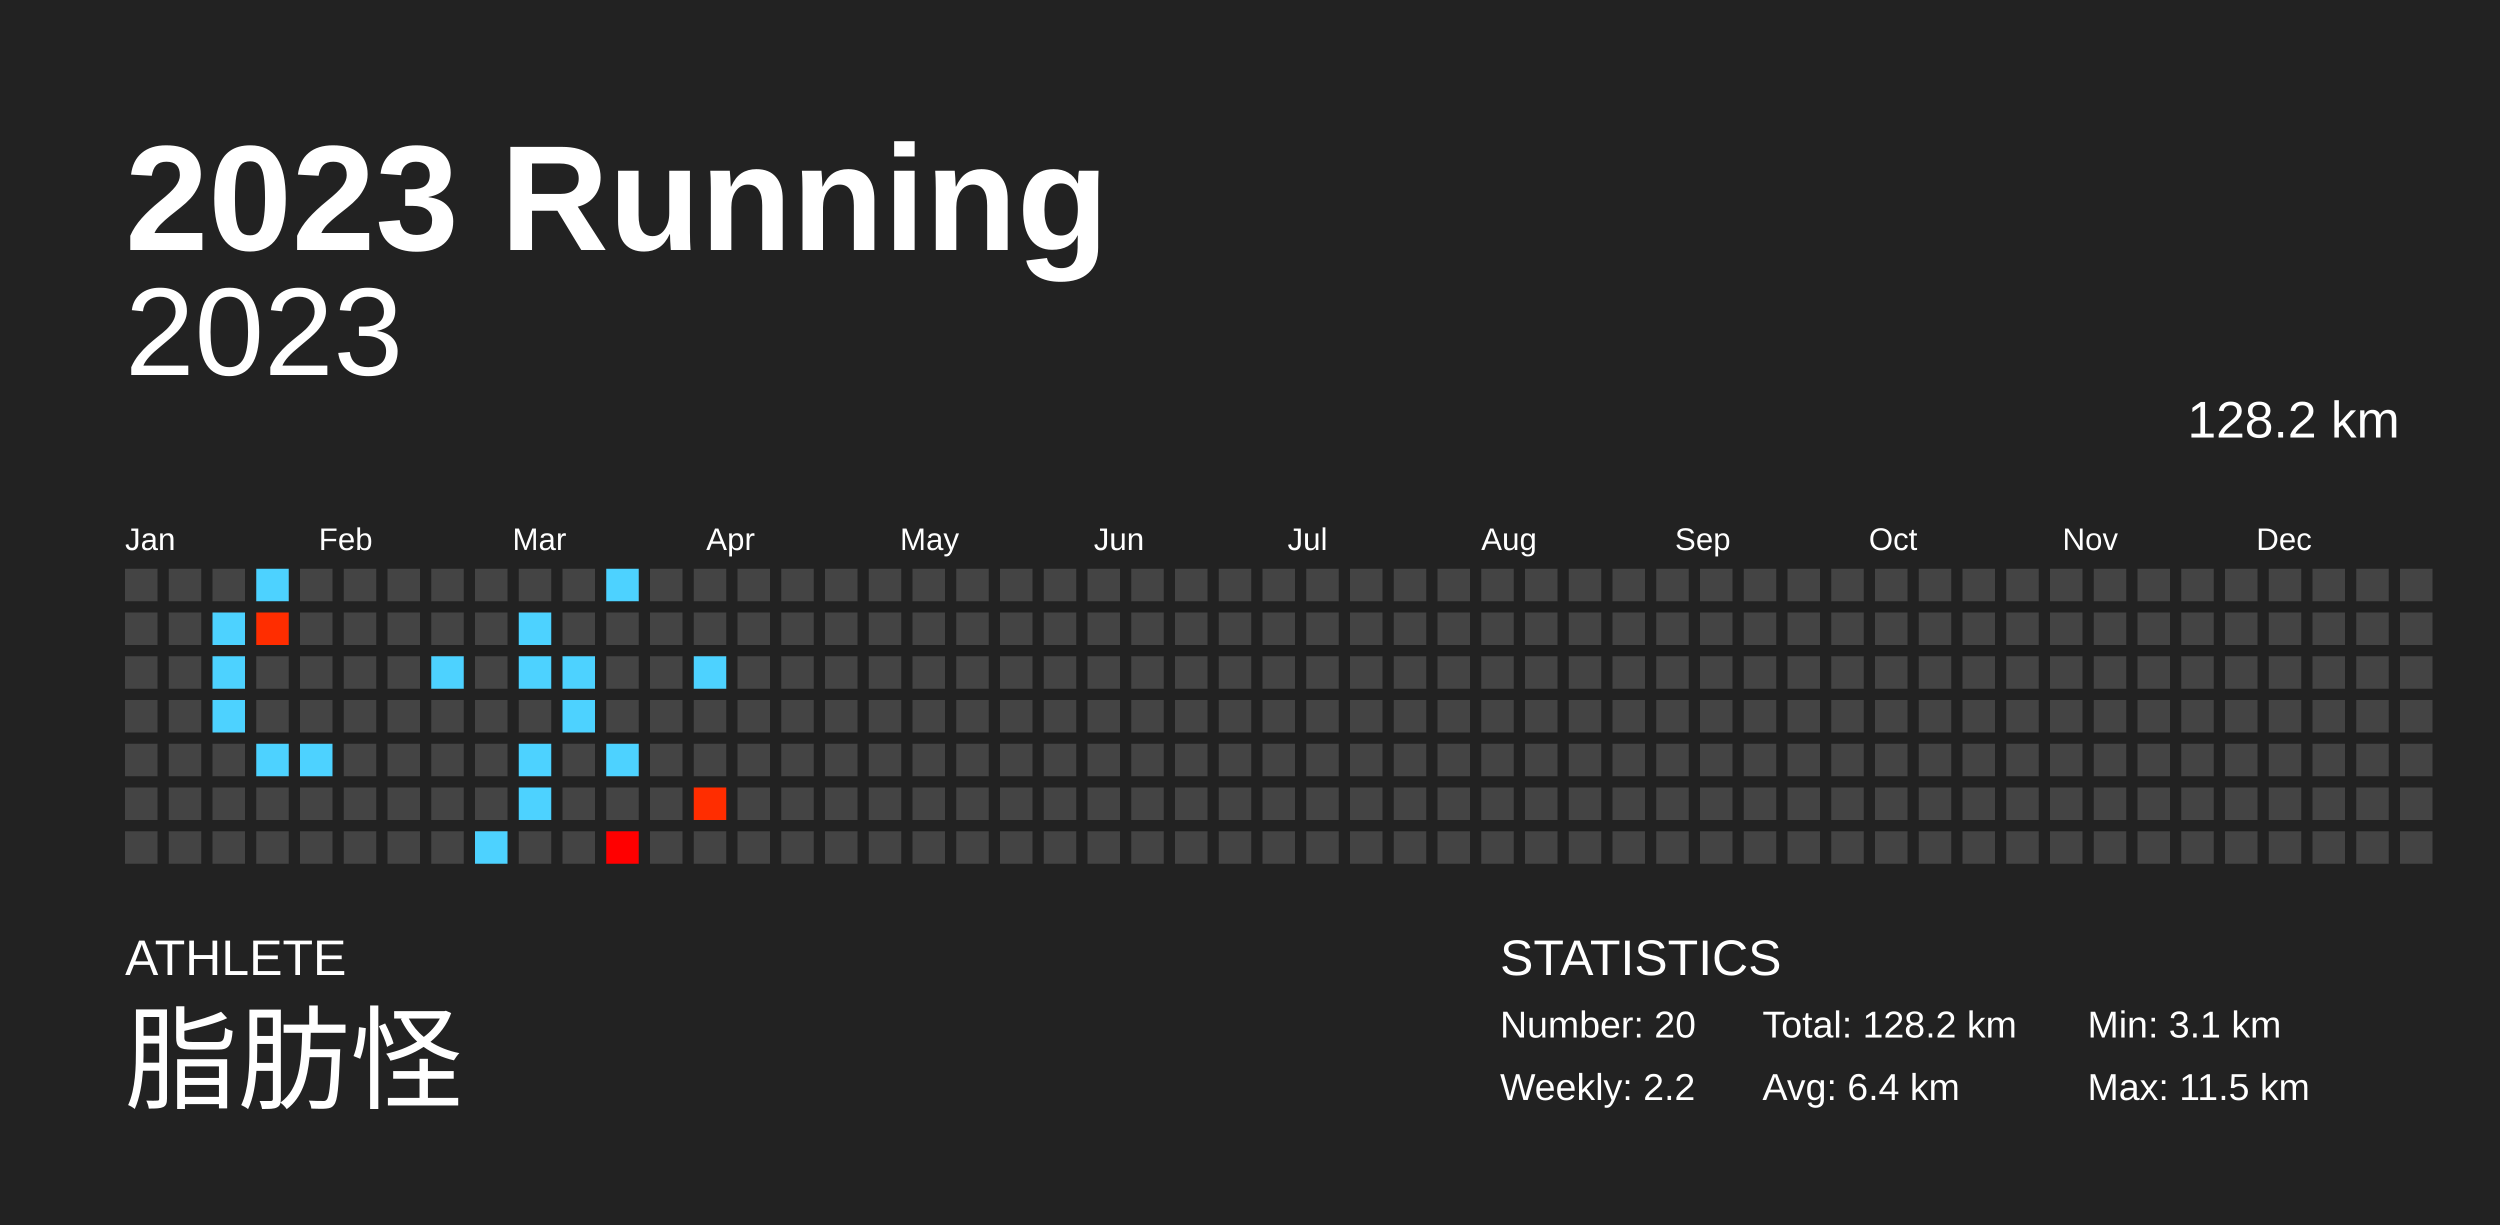
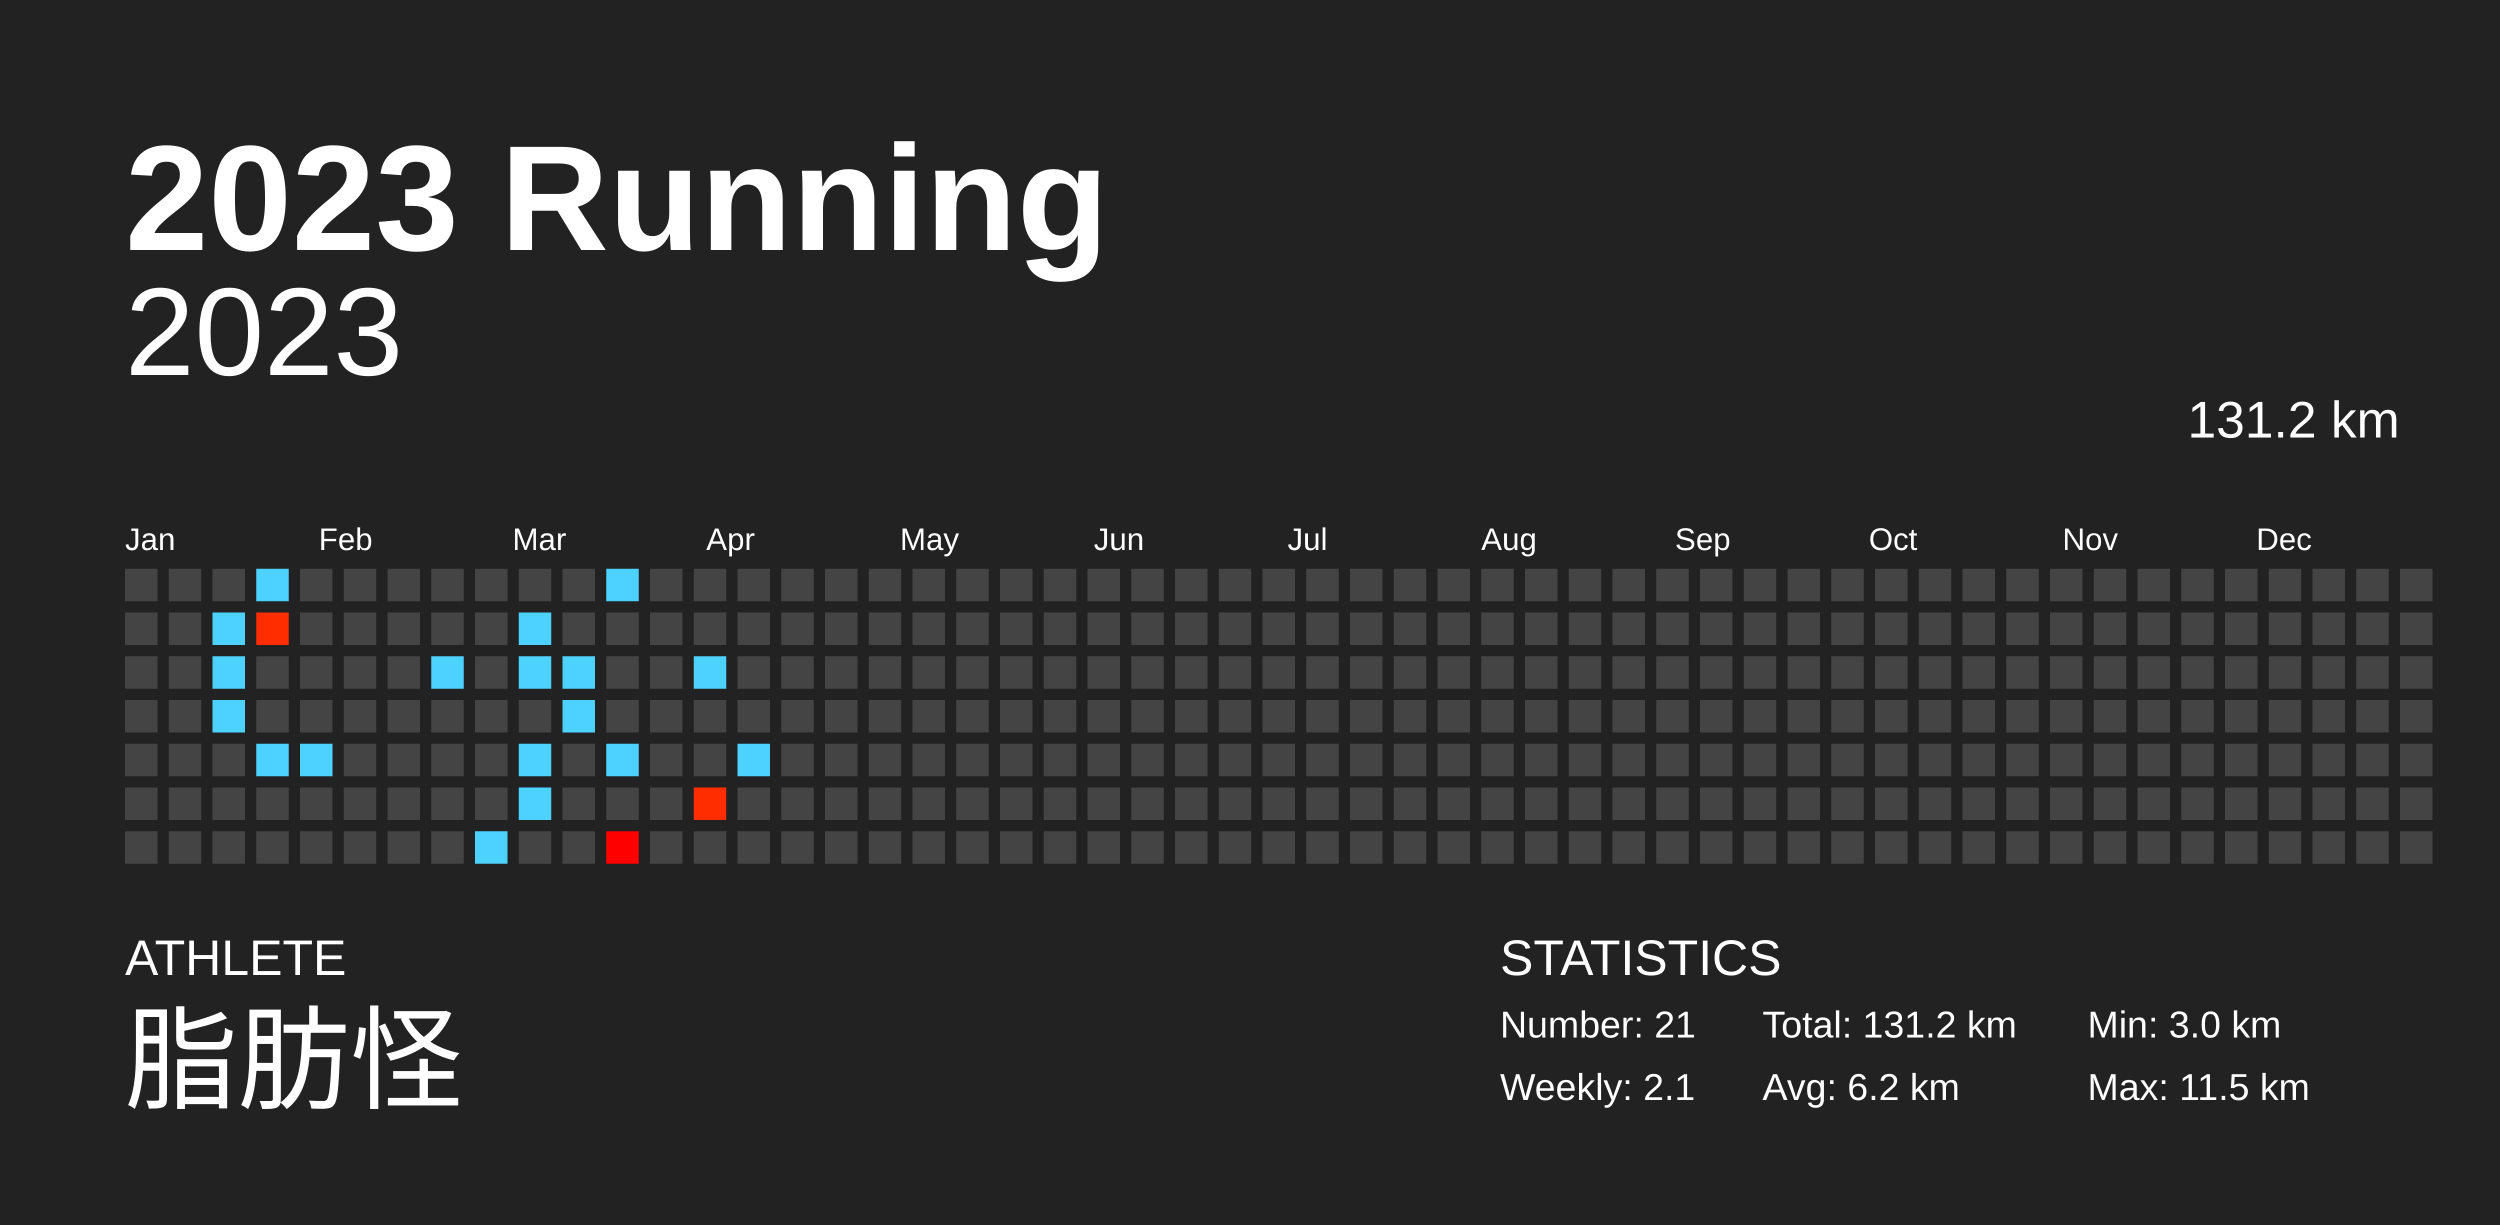
<svg xmlns="http://www.w3.org/2000/svg" baseProfile="full" height="98mm" version="1.1" viewBox="0,0,200,98" width="200mm">
  <defs />
  <rect fill="#222222" height="98" width="200" x="0" y="0" />
  <text fill="#FFFFFF" style="font-size:12px; font-family:Arial; font-weight:bold;" x="10" y="20">2023 Running</text>
  <text fill="#FFFFFF" style="font-size:4px; font-family:Arial" x="10" y="78">ATHLETE</text>
  <text fill="#FFFFFF" style="font-size:9px; font-family:Arial" x="10" y="88">脂肪怪</text>
  <text fill="#FFFFFF" style="font-size:4px; font-family:Arial" x="120" y="78">STATISTICS</text>
-   <text fill="#FFFFFF" style="font-size:3px; font-family:Arial" x="120" y="83">Number: 20</text>
-   <text fill="#FFFFFF" style="font-size:3px; font-family:Arial" x="120" y="88">Weekly: 2.2</text>
-   <text fill="#FFFFFF" style="font-size:3px; font-family:Arial" x="141" y="83">Total: 128.2 km</text>
-   <text fill="#FFFFFF" style="font-size:3px; font-family:Arial" x="141" y="88">Avg: 6.4 km</text>
-   <text fill="#FFFFFF" style="font-size:3px; font-family:Arial" x="167" y="83">Min: 3.1 km</text>
+   <text fill="#FFFFFF" style="font-size:3px; font-family:Arial" x="120" y="83">Number: 21</text>
+   <text fill="#FFFFFF" style="font-size:3px; font-family:Arial" x="120" y="88">Weekly: 2.1</text>
+   <text fill="#FFFFFF" style="font-size:3px; font-family:Arial" x="141" y="83">Total: 131.2 km</text>
+   <text fill="#FFFFFF" style="font-size:3px; font-family:Arial" x="141" y="88">Avg: 6.2 km</text>
+   <text fill="#FFFFFF" style="font-size:3px; font-family:Arial" x="167" y="83">Min: 3.0 km</text>
  <text fill="#FFFFFF" style="font-size:3px; font-family:Arial" x="167" y="88">Max: 11.5 km</text>
  <text alignment-baseline="hanging" fill="#FFFFFF" style="font-size:10.0px; font-family:Arial;" x="10" y="30">2023</text>
-   <text alignment-baseline="hanging" fill="#FFFFFF" style="font-size:4.125px; font-family:Arial;" x="175" y="35">128.2 km</text>
+   <text alignment-baseline="hanging" fill="#FFFFFF" style="font-size:4.125px; font-family:Arial;" x="175" y="35">131.2 km</text>
  <text fill="#FFFFFF" style="font-size:2.5px; font-family:Arial" x="10.0" y="44">Jan</text>
  <text fill="#FFFFFF" style="font-size:2.5px; font-family:Arial" x="25.5" y="44">Feb</text>
  <text fill="#FFFFFF" style="font-size:2.5px; font-family:Arial" x="41.0" y="44">Mar</text>
  <text fill="#FFFFFF" style="font-size:2.5px; font-family:Arial" x="56.5" y="44">Apr</text>
  <text fill="#FFFFFF" style="font-size:2.5px; font-family:Arial" x="72.0" y="44">May</text>
  <text fill="#FFFFFF" style="font-size:2.5px; font-family:Arial" x="87.5" y="44">Jun</text>
  <text fill="#FFFFFF" style="font-size:2.5px; font-family:Arial" x="103.0" y="44">Jul</text>
  <text fill="#FFFFFF" style="font-size:2.5px; font-family:Arial" x="118.5" y="44">Aug</text>
  <text fill="#FFFFFF" style="font-size:2.5px; font-family:Arial" x="134.0" y="44">Sep</text>
  <text fill="#FFFFFF" style="font-size:2.5px; font-family:Arial" x="149.5" y="44">Oct</text>
  <text fill="#FFFFFF" style="font-size:2.5px; font-family:Arial" x="165.0" y="44">Nov</text>
  <text fill="#FFFFFF" style="font-size:2.5px; font-family:Arial" x="180.5" y="44">Dec</text>
  <rect fill="#444444" height="2.6" width="2.6" x="10.0" y="45.5" />
  <rect fill="#444444" height="2.6" width="2.6" x="10.0" y="49.0" />
  <rect fill="#444444" height="2.6" width="2.6" x="10.0" y="52.5" />
  <rect fill="#444444" height="2.6" width="2.6" x="10.0" y="56.0" />
  <rect fill="#444444" height="2.6" width="2.6" x="10.0" y="59.5" />
  <rect fill="#444444" height="2.6" width="2.6" x="10.0" y="63.0" />
  <rect fill="#444444" height="2.6" width="2.6" x="10.0" y="66.5" />
  <rect fill="#444444" height="2.6" width="2.6" x="13.5" y="45.5" />
  <rect fill="#444444" height="2.6" width="2.6" x="13.5" y="49.0" />
  <rect fill="#444444" height="2.6" width="2.6" x="13.5" y="52.5" />
  <rect fill="#444444" height="2.6" width="2.6" x="13.5" y="56.0" />
  <rect fill="#444444" height="2.6" width="2.6" x="13.5" y="59.5" />
  <rect fill="#444444" height="2.6" width="2.6" x="13.5" y="63.0" />
  <rect fill="#444444" height="2.6" width="2.6" x="13.5" y="66.5" />
  <rect fill="#444444" height="2.6" width="2.6" x="17.0" y="45.5" />
  <rect fill="#4dd2ff" height="2.6" width="2.6" x="17.0" y="49.0" />
  <rect fill="#4dd2ff" height="2.6" width="2.6" x="17.0" y="52.5" />
  <rect fill="#4dd2ff" height="2.6" width="2.6" x="17.0" y="56.0" />
  <rect fill="#444444" height="2.6" width="2.6" x="17.0" y="59.5" />
  <rect fill="#444444" height="2.6" width="2.6" x="17.0" y="63.0" />
  <rect fill="#444444" height="2.6" width="2.6" x="17.0" y="66.5" />
  <rect fill="#4dd2ff" height="2.6" width="2.6" x="20.5" y="45.5" />
  <rect fill="#ff2d00" height="2.6" width="2.6" x="20.5" y="49.0" />
  <rect fill="#444444" height="2.6" width="2.6" x="20.5" y="52.5" />
  <rect fill="#444444" height="2.6" width="2.6" x="20.5" y="56.0" />
  <rect fill="#4dd2ff" height="2.6" width="2.6" x="20.5" y="59.5" />
  <rect fill="#444444" height="2.6" width="2.6" x="20.5" y="63.0" />
  <rect fill="#444444" height="2.6" width="2.6" x="20.5" y="66.5" />
  <rect fill="#444444" height="2.6" width="2.6" x="24.0" y="45.5" />
  <rect fill="#444444" height="2.6" width="2.6" x="24.0" y="49.0" />
  <rect fill="#444444" height="2.6" width="2.6" x="24.0" y="52.5" />
  <rect fill="#444444" height="2.6" width="2.6" x="24.0" y="56.0" />
  <rect fill="#4dd2ff" height="2.6" width="2.6" x="24.0" y="59.5" />
  <rect fill="#444444" height="2.6" width="2.6" x="24.0" y="63.0" />
  <rect fill="#444444" height="2.6" width="2.6" x="24.0" y="66.5" />
  <rect fill="#444444" height="2.6" width="2.6" x="27.5" y="45.5" />
  <rect fill="#444444" height="2.6" width="2.6" x="27.5" y="49.0" />
  <rect fill="#444444" height="2.6" width="2.6" x="27.5" y="52.5" />
  <rect fill="#444444" height="2.6" width="2.6" x="27.5" y="56.0" />
  <rect fill="#444444" height="2.6" width="2.6" x="27.5" y="59.5" />
  <rect fill="#444444" height="2.6" width="2.6" x="27.5" y="63.0" />
  <rect fill="#444444" height="2.6" width="2.6" x="27.5" y="66.5" />
  <rect fill="#444444" height="2.6" width="2.6" x="31.0" y="45.5" />
  <rect fill="#444444" height="2.6" width="2.6" x="31.0" y="49.0" />
  <rect fill="#444444" height="2.6" width="2.6" x="31.0" y="52.5" />
  <rect fill="#444444" height="2.6" width="2.6" x="31.0" y="56.0" />
  <rect fill="#444444" height="2.6" width="2.6" x="31.0" y="59.5" />
  <rect fill="#444444" height="2.6" width="2.6" x="31.0" y="63.0" />
  <rect fill="#444444" height="2.6" width="2.6" x="31.0" y="66.5" />
  <rect fill="#444444" height="2.6" width="2.6" x="34.5" y="45.5" />
  <rect fill="#444444" height="2.6" width="2.6" x="34.5" y="49.0" />
  <rect fill="#4dd2ff" height="2.6" width="2.6" x="34.5" y="52.5" />
  <rect fill="#444444" height="2.6" width="2.6" x="34.5" y="56.0" />
  <rect fill="#444444" height="2.6" width="2.6" x="34.5" y="59.5" />
  <rect fill="#444444" height="2.6" width="2.6" x="34.5" y="63.0" />
  <rect fill="#444444" height="2.6" width="2.6" x="34.5" y="66.5" />
  <rect fill="#444444" height="2.6" width="2.6" x="38.0" y="45.5" />
  <rect fill="#444444" height="2.6" width="2.6" x="38.0" y="49.0" />
  <rect fill="#444444" height="2.6" width="2.6" x="38.0" y="52.5" />
  <rect fill="#444444" height="2.6" width="2.6" x="38.0" y="56.0" />
  <rect fill="#444444" height="2.6" width="2.6" x="38.0" y="59.5" />
  <rect fill="#444444" height="2.6" width="2.6" x="38.0" y="63.0" />
  <rect fill="#4dd2ff" height="2.6" width="2.6" x="38.0" y="66.5" />
  <rect fill="#444444" height="2.6" width="2.6" x="41.5" y="45.5" />
  <rect fill="#4dd2ff" height="2.6" width="2.6" x="41.5" y="49.0" />
  <rect fill="#4dd2ff" height="2.6" width="2.6" x="41.5" y="52.5" />
  <rect fill="#444444" height="2.6" width="2.6" x="41.5" y="56.0" />
  <rect fill="#4dd2ff" height="2.6" width="2.6" x="41.5" y="59.5" />
  <rect fill="#4dd2ff" height="2.6" width="2.6" x="41.5" y="63.0" />
  <rect fill="#444444" height="2.6" width="2.6" x="41.5" y="66.5" />
  <rect fill="#444444" height="2.6" width="2.6" x="45.0" y="45.5" />
  <rect fill="#444444" height="2.6" width="2.6" x="45.0" y="49.0" />
  <rect fill="#4dd2ff" height="2.6" width="2.6" x="45.0" y="52.5" />
  <rect fill="#4dd2ff" height="2.6" width="2.6" x="45.0" y="56.0" />
  <rect fill="#444444" height="2.6" width="2.6" x="45.0" y="59.5" />
  <rect fill="#444444" height="2.6" width="2.6" x="45.0" y="63.0" />
  <rect fill="#444444" height="2.6" width="2.6" x="45.0" y="66.5" />
  <rect fill="#4dd2ff" height="2.6" width="2.6" x="48.5" y="45.5" />
  <rect fill="#444444" height="2.6" width="2.6" x="48.5" y="49.0" />
  <rect fill="#444444" height="2.6" width="2.6" x="48.5" y="52.5" />
  <rect fill="#444444" height="2.6" width="2.6" x="48.5" y="56.0" />
  <rect fill="#4dd2ff" height="2.6" width="2.6" x="48.5" y="59.5" />
  <rect fill="#444444" height="2.6" width="2.6" x="48.5" y="63.0" />
  <rect fill="#ff0000" height="2.6" width="2.6" x="48.5" y="66.5" />
  <rect fill="#444444" height="2.6" width="2.6" x="52.0" y="45.5" />
  <rect fill="#444444" height="2.6" width="2.6" x="52.0" y="49.0" />
  <rect fill="#444444" height="2.6" width="2.6" x="52.0" y="52.5" />
  <rect fill="#444444" height="2.6" width="2.6" x="52.0" y="56.0" />
  <rect fill="#444444" height="2.6" width="2.6" x="52.0" y="59.5" />
  <rect fill="#444444" height="2.6" width="2.6" x="52.0" y="63.0" />
  <rect fill="#444444" height="2.6" width="2.6" x="52.0" y="66.5" />
  <rect fill="#444444" height="2.6" width="2.6" x="55.5" y="45.5" />
  <rect fill="#444444" height="2.6" width="2.6" x="55.5" y="49.0" />
  <rect fill="#4dd2ff" height="2.6" width="2.6" x="55.5" y="52.5" />
  <rect fill="#444444" height="2.6" width="2.6" x="55.5" y="56.0" />
  <rect fill="#444444" height="2.6" width="2.6" x="55.5" y="59.5" />
  <rect fill="#ff2d00" height="2.6" width="2.6" x="55.5" y="63.0" />
  <rect fill="#444444" height="2.6" width="2.6" x="55.5" y="66.5" />
  <rect fill="#444444" height="2.6" width="2.6" x="59.0" y="45.5" />
  <rect fill="#444444" height="2.6" width="2.6" x="59.0" y="49.0" />
  <rect fill="#444444" height="2.6" width="2.6" x="59.0" y="52.5" />
  <rect fill="#444444" height="2.6" width="2.6" x="59.0" y="56.0" />
-   <rect fill="#444444" height="2.6" width="2.6" x="59.0" y="59.5" />
+   <rect fill="#4dd2ff" height="2.6" width="2.6" x="59.0" y="59.5" />
  <rect fill="#444444" height="2.6" width="2.6" x="59.0" y="63.0" />
  <rect fill="#444444" height="2.6" width="2.6" x="59.0" y="66.5" />
  <rect fill="#444444" height="2.6" width="2.6" x="62.5" y="45.5" />
  <rect fill="#444444" height="2.6" width="2.6" x="62.5" y="49.0" />
  <rect fill="#444444" height="2.6" width="2.6" x="62.5" y="52.5" />
  <rect fill="#444444" height="2.6" width="2.6" x="62.5" y="56.0" />
  <rect fill="#444444" height="2.6" width="2.6" x="62.5" y="59.5" />
  <rect fill="#444444" height="2.6" width="2.6" x="62.5" y="63.0" />
  <rect fill="#444444" height="2.6" width="2.6" x="62.5" y="66.5" />
  <rect fill="#444444" height="2.6" width="2.6" x="66.0" y="45.5" />
  <rect fill="#444444" height="2.6" width="2.6" x="66.0" y="49.0" />
  <rect fill="#444444" height="2.6" width="2.6" x="66.0" y="52.5" />
  <rect fill="#444444" height="2.6" width="2.6" x="66.0" y="56.0" />
  <rect fill="#444444" height="2.6" width="2.6" x="66.0" y="59.5" />
  <rect fill="#444444" height="2.6" width="2.6" x="66.0" y="63.0" />
  <rect fill="#444444" height="2.6" width="2.6" x="66.0" y="66.5" />
  <rect fill="#444444" height="2.6" width="2.6" x="69.5" y="45.5" />
  <rect fill="#444444" height="2.6" width="2.6" x="69.5" y="49.0" />
  <rect fill="#444444" height="2.6" width="2.6" x="69.5" y="52.5" />
  <rect fill="#444444" height="2.6" width="2.6" x="69.5" y="56.0" />
  <rect fill="#444444" height="2.6" width="2.6" x="69.5" y="59.5" />
  <rect fill="#444444" height="2.6" width="2.6" x="69.5" y="63.0" />
  <rect fill="#444444" height="2.6" width="2.6" x="69.5" y="66.5" />
  <rect fill="#444444" height="2.6" width="2.6" x="73.0" y="45.5" />
  <rect fill="#444444" height="2.6" width="2.6" x="73.0" y="49.0" />
  <rect fill="#444444" height="2.6" width="2.6" x="73.0" y="52.5" />
  <rect fill="#444444" height="2.6" width="2.6" x="73.0" y="56.0" />
  <rect fill="#444444" height="2.6" width="2.6" x="73.0" y="59.5" />
  <rect fill="#444444" height="2.6" width="2.6" x="73.0" y="63.0" />
  <rect fill="#444444" height="2.6" width="2.6" x="73.0" y="66.5" />
  <rect fill="#444444" height="2.6" width="2.6" x="76.5" y="45.5" />
  <rect fill="#444444" height="2.6" width="2.6" x="76.5" y="49.0" />
  <rect fill="#444444" height="2.6" width="2.6" x="76.5" y="52.5" />
  <rect fill="#444444" height="2.6" width="2.6" x="76.5" y="56.0" />
  <rect fill="#444444" height="2.6" width="2.6" x="76.5" y="59.5" />
  <rect fill="#444444" height="2.6" width="2.6" x="76.5" y="63.0" />
  <rect fill="#444444" height="2.6" width="2.6" x="76.5" y="66.5" />
  <rect fill="#444444" height="2.6" width="2.6" x="80.0" y="45.5" />
  <rect fill="#444444" height="2.6" width="2.6" x="80.0" y="49.0" />
  <rect fill="#444444" height="2.6" width="2.6" x="80.0" y="52.5" />
  <rect fill="#444444" height="2.6" width="2.6" x="80.0" y="56.0" />
  <rect fill="#444444" height="2.6" width="2.6" x="80.0" y="59.5" />
  <rect fill="#444444" height="2.6" width="2.6" x="80.0" y="63.0" />
  <rect fill="#444444" height="2.6" width="2.6" x="80.0" y="66.5" />
  <rect fill="#444444" height="2.6" width="2.6" x="83.5" y="45.5" />
  <rect fill="#444444" height="2.6" width="2.6" x="83.5" y="49.0" />
  <rect fill="#444444" height="2.6" width="2.6" x="83.5" y="52.5" />
  <rect fill="#444444" height="2.6" width="2.6" x="83.5" y="56.0" />
  <rect fill="#444444" height="2.6" width="2.6" x="83.5" y="59.5" />
  <rect fill="#444444" height="2.6" width="2.6" x="83.5" y="63.0" />
  <rect fill="#444444" height="2.6" width="2.6" x="83.5" y="66.5" />
  <rect fill="#444444" height="2.6" width="2.6" x="87.0" y="45.5" />
  <rect fill="#444444" height="2.6" width="2.6" x="87.0" y="49.0" />
  <rect fill="#444444" height="2.6" width="2.6" x="87.0" y="52.5" />
  <rect fill="#444444" height="2.6" width="2.6" x="87.0" y="56.0" />
  <rect fill="#444444" height="2.6" width="2.6" x="87.0" y="59.5" />
  <rect fill="#444444" height="2.6" width="2.6" x="87.0" y="63.0" />
  <rect fill="#444444" height="2.6" width="2.6" x="87.0" y="66.5" />
  <rect fill="#444444" height="2.6" width="2.6" x="90.5" y="45.5" />
  <rect fill="#444444" height="2.6" width="2.6" x="90.5" y="49.0" />
  <rect fill="#444444" height="2.6" width="2.6" x="90.5" y="52.5" />
  <rect fill="#444444" height="2.6" width="2.6" x="90.5" y="56.0" />
  <rect fill="#444444" height="2.6" width="2.6" x="90.5" y="59.5" />
  <rect fill="#444444" height="2.6" width="2.6" x="90.5" y="63.0" />
  <rect fill="#444444" height="2.6" width="2.6" x="90.5" y="66.5" />
  <rect fill="#444444" height="2.6" width="2.6" x="94.0" y="45.5" />
  <rect fill="#444444" height="2.6" width="2.6" x="94.0" y="49.0" />
  <rect fill="#444444" height="2.6" width="2.6" x="94.0" y="52.5" />
  <rect fill="#444444" height="2.6" width="2.6" x="94.0" y="56.0" />
  <rect fill="#444444" height="2.6" width="2.6" x="94.0" y="59.5" />
  <rect fill="#444444" height="2.6" width="2.6" x="94.0" y="63.0" />
  <rect fill="#444444" height="2.6" width="2.6" x="94.0" y="66.5" />
  <rect fill="#444444" height="2.6" width="2.6" x="97.5" y="45.5" />
  <rect fill="#444444" height="2.6" width="2.6" x="97.5" y="49.0" />
  <rect fill="#444444" height="2.6" width="2.6" x="97.5" y="52.5" />
  <rect fill="#444444" height="2.6" width="2.6" x="97.5" y="56.0" />
  <rect fill="#444444" height="2.6" width="2.6" x="97.5" y="59.5" />
  <rect fill="#444444" height="2.6" width="2.6" x="97.5" y="63.0" />
  <rect fill="#444444" height="2.6" width="2.6" x="97.5" y="66.5" />
  <rect fill="#444444" height="2.6" width="2.6" x="101.0" y="45.5" />
  <rect fill="#444444" height="2.6" width="2.6" x="101.0" y="49.0" />
  <rect fill="#444444" height="2.6" width="2.6" x="101.0" y="52.5" />
  <rect fill="#444444" height="2.6" width="2.6" x="101.0" y="56.0" />
  <rect fill="#444444" height="2.6" width="2.6" x="101.0" y="59.5" />
  <rect fill="#444444" height="2.6" width="2.6" x="101.0" y="63.0" />
  <rect fill="#444444" height="2.6" width="2.6" x="101.0" y="66.5" />
  <rect fill="#444444" height="2.6" width="2.6" x="104.5" y="45.5" />
  <rect fill="#444444" height="2.6" width="2.6" x="104.5" y="49.0" />
  <rect fill="#444444" height="2.6" width="2.6" x="104.5" y="52.5" />
  <rect fill="#444444" height="2.6" width="2.6" x="104.5" y="56.0" />
  <rect fill="#444444" height="2.6" width="2.6" x="104.5" y="59.5" />
  <rect fill="#444444" height="2.6" width="2.6" x="104.5" y="63.0" />
  <rect fill="#444444" height="2.6" width="2.6" x="104.5" y="66.5" />
  <rect fill="#444444" height="2.6" width="2.6" x="108.0" y="45.5" />
  <rect fill="#444444" height="2.6" width="2.6" x="108.0" y="49.0" />
  <rect fill="#444444" height="2.6" width="2.6" x="108.0" y="52.5" />
  <rect fill="#444444" height="2.6" width="2.6" x="108.0" y="56.0" />
  <rect fill="#444444" height="2.6" width="2.6" x="108.0" y="59.5" />
  <rect fill="#444444" height="2.6" width="2.6" x="108.0" y="63.0" />
  <rect fill="#444444" height="2.6" width="2.6" x="108.0" y="66.5" />
  <rect fill="#444444" height="2.6" width="2.6" x="111.5" y="45.5" />
  <rect fill="#444444" height="2.6" width="2.6" x="111.5" y="49.0" />
  <rect fill="#444444" height="2.6" width="2.6" x="111.5" y="52.5" />
  <rect fill="#444444" height="2.6" width="2.6" x="111.5" y="56.0" />
  <rect fill="#444444" height="2.6" width="2.6" x="111.5" y="59.5" />
  <rect fill="#444444" height="2.6" width="2.6" x="111.5" y="63.0" />
  <rect fill="#444444" height="2.6" width="2.6" x="111.5" y="66.5" />
  <rect fill="#444444" height="2.6" width="2.6" x="115.0" y="45.5" />
  <rect fill="#444444" height="2.6" width="2.6" x="115.0" y="49.0" />
  <rect fill="#444444" height="2.6" width="2.6" x="115.0" y="52.5" />
  <rect fill="#444444" height="2.6" width="2.6" x="115.0" y="56.0" />
  <rect fill="#444444" height="2.6" width="2.6" x="115.0" y="59.5" />
  <rect fill="#444444" height="2.6" width="2.6" x="115.0" y="63.0" />
  <rect fill="#444444" height="2.6" width="2.6" x="115.0" y="66.5" />
  <rect fill="#444444" height="2.6" width="2.6" x="118.5" y="45.5" />
  <rect fill="#444444" height="2.6" width="2.6" x="118.5" y="49.0" />
  <rect fill="#444444" height="2.6" width="2.6" x="118.5" y="52.5" />
  <rect fill="#444444" height="2.6" width="2.6" x="118.5" y="56.0" />
  <rect fill="#444444" height="2.6" width="2.6" x="118.5" y="59.5" />
  <rect fill="#444444" height="2.6" width="2.6" x="118.5" y="63.0" />
  <rect fill="#444444" height="2.6" width="2.6" x="118.5" y="66.5" />
  <rect fill="#444444" height="2.6" width="2.6" x="122.0" y="45.5" />
  <rect fill="#444444" height="2.6" width="2.6" x="122.0" y="49.0" />
  <rect fill="#444444" height="2.6" width="2.6" x="122.0" y="52.5" />
  <rect fill="#444444" height="2.6" width="2.6" x="122.0" y="56.0" />
  <rect fill="#444444" height="2.6" width="2.6" x="122.0" y="59.5" />
  <rect fill="#444444" height="2.6" width="2.6" x="122.0" y="63.0" />
  <rect fill="#444444" height="2.6" width="2.6" x="122.0" y="66.5" />
  <rect fill="#444444" height="2.6" width="2.6" x="125.5" y="45.5" />
  <rect fill="#444444" height="2.6" width="2.6" x="125.5" y="49.0" />
  <rect fill="#444444" height="2.6" width="2.6" x="125.5" y="52.5" />
  <rect fill="#444444" height="2.6" width="2.6" x="125.5" y="56.0" />
  <rect fill="#444444" height="2.6" width="2.6" x="125.5" y="59.5" />
  <rect fill="#444444" height="2.6" width="2.6" x="125.5" y="63.0" />
  <rect fill="#444444" height="2.6" width="2.6" x="125.5" y="66.5" />
  <rect fill="#444444" height="2.6" width="2.6" x="129.0" y="45.5" />
  <rect fill="#444444" height="2.6" width="2.6" x="129.0" y="49.0" />
  <rect fill="#444444" height="2.6" width="2.6" x="129.0" y="52.5" />
  <rect fill="#444444" height="2.6" width="2.6" x="129.0" y="56.0" />
  <rect fill="#444444" height="2.6" width="2.6" x="129.0" y="59.5" />
  <rect fill="#444444" height="2.6" width="2.6" x="129.0" y="63.0" />
  <rect fill="#444444" height="2.6" width="2.6" x="129.0" y="66.5" />
  <rect fill="#444444" height="2.6" width="2.6" x="132.5" y="45.5" />
  <rect fill="#444444" height="2.6" width="2.6" x="132.5" y="49.0" />
  <rect fill="#444444" height="2.6" width="2.6" x="132.5" y="52.5" />
  <rect fill="#444444" height="2.6" width="2.6" x="132.5" y="56.0" />
  <rect fill="#444444" height="2.6" width="2.6" x="132.5" y="59.5" />
  <rect fill="#444444" height="2.6" width="2.6" x="132.5" y="63.0" />
  <rect fill="#444444" height="2.6" width="2.6" x="132.5" y="66.5" />
  <rect fill="#444444" height="2.6" width="2.6" x="136.0" y="45.5" />
  <rect fill="#444444" height="2.6" width="2.6" x="136.0" y="49.0" />
  <rect fill="#444444" height="2.6" width="2.6" x="136.0" y="52.5" />
  <rect fill="#444444" height="2.6" width="2.6" x="136.0" y="56.0" />
  <rect fill="#444444" height="2.6" width="2.6" x="136.0" y="59.5" />
  <rect fill="#444444" height="2.6" width="2.6" x="136.0" y="63.0" />
  <rect fill="#444444" height="2.6" width="2.6" x="136.0" y="66.5" />
  <rect fill="#444444" height="2.6" width="2.6" x="139.5" y="45.5" />
  <rect fill="#444444" height="2.6" width="2.6" x="139.5" y="49.0" />
  <rect fill="#444444" height="2.6" width="2.6" x="139.5" y="52.5" />
  <rect fill="#444444" height="2.6" width="2.6" x="139.5" y="56.0" />
  <rect fill="#444444" height="2.6" width="2.6" x="139.5" y="59.5" />
  <rect fill="#444444" height="2.6" width="2.6" x="139.5" y="63.0" />
  <rect fill="#444444" height="2.6" width="2.6" x="139.5" y="66.5" />
  <rect fill="#444444" height="2.6" width="2.6" x="143.0" y="45.5" />
  <rect fill="#444444" height="2.6" width="2.6" x="143.0" y="49.0" />
  <rect fill="#444444" height="2.6" width="2.6" x="143.0" y="52.5" />
  <rect fill="#444444" height="2.6" width="2.6" x="143.0" y="56.0" />
  <rect fill="#444444" height="2.6" width="2.6" x="143.0" y="59.5" />
  <rect fill="#444444" height="2.6" width="2.6" x="143.0" y="63.0" />
  <rect fill="#444444" height="2.6" width="2.6" x="143.0" y="66.5" />
  <rect fill="#444444" height="2.6" width="2.6" x="146.5" y="45.5" />
  <rect fill="#444444" height="2.6" width="2.6" x="146.5" y="49.0" />
  <rect fill="#444444" height="2.6" width="2.6" x="146.5" y="52.5" />
  <rect fill="#444444" height="2.6" width="2.6" x="146.5" y="56.0" />
  <rect fill="#444444" height="2.6" width="2.6" x="146.5" y="59.5" />
  <rect fill="#444444" height="2.6" width="2.6" x="146.5" y="63.0" />
  <rect fill="#444444" height="2.6" width="2.6" x="146.5" y="66.5" />
  <rect fill="#444444" height="2.6" width="2.6" x="150.0" y="45.5" />
  <rect fill="#444444" height="2.6" width="2.6" x="150.0" y="49.0" />
  <rect fill="#444444" height="2.6" width="2.6" x="150.0" y="52.5" />
  <rect fill="#444444" height="2.6" width="2.6" x="150.0" y="56.0" />
  <rect fill="#444444" height="2.6" width="2.6" x="150.0" y="59.5" />
  <rect fill="#444444" height="2.6" width="2.6" x="150.0" y="63.0" />
  <rect fill="#444444" height="2.6" width="2.6" x="150.0" y="66.5" />
  <rect fill="#444444" height="2.6" width="2.6" x="153.5" y="45.5" />
  <rect fill="#444444" height="2.6" width="2.6" x="153.5" y="49.0" />
  <rect fill="#444444" height="2.6" width="2.6" x="153.5" y="52.5" />
  <rect fill="#444444" height="2.6" width="2.6" x="153.5" y="56.0" />
  <rect fill="#444444" height="2.6" width="2.6" x="153.5" y="59.5" />
  <rect fill="#444444" height="2.6" width="2.6" x="153.5" y="63.0" />
  <rect fill="#444444" height="2.6" width="2.6" x="153.5" y="66.5" />
  <rect fill="#444444" height="2.6" width="2.6" x="157.0" y="45.5" />
  <rect fill="#444444" height="2.6" width="2.6" x="157.0" y="49.0" />
  <rect fill="#444444" height="2.6" width="2.6" x="157.0" y="52.5" />
  <rect fill="#444444" height="2.6" width="2.6" x="157.0" y="56.0" />
  <rect fill="#444444" height="2.6" width="2.6" x="157.0" y="59.5" />
  <rect fill="#444444" height="2.6" width="2.6" x="157.0" y="63.0" />
  <rect fill="#444444" height="2.6" width="2.6" x="157.0" y="66.5" />
  <rect fill="#444444" height="2.6" width="2.6" x="160.5" y="45.5" />
  <rect fill="#444444" height="2.6" width="2.6" x="160.5" y="49.0" />
  <rect fill="#444444" height="2.6" width="2.6" x="160.5" y="52.5" />
  <rect fill="#444444" height="2.6" width="2.6" x="160.5" y="56.0" />
  <rect fill="#444444" height="2.6" width="2.6" x="160.5" y="59.5" />
  <rect fill="#444444" height="2.6" width="2.6" x="160.5" y="63.0" />
  <rect fill="#444444" height="2.6" width="2.6" x="160.5" y="66.5" />
  <rect fill="#444444" height="2.6" width="2.6" x="164.0" y="45.5" />
  <rect fill="#444444" height="2.6" width="2.6" x="164.0" y="49.0" />
  <rect fill="#444444" height="2.6" width="2.6" x="164.0" y="52.5" />
  <rect fill="#444444" height="2.6" width="2.6" x="164.0" y="56.0" />
  <rect fill="#444444" height="2.6" width="2.6" x="164.0" y="59.5" />
  <rect fill="#444444" height="2.6" width="2.6" x="164.0" y="63.0" />
  <rect fill="#444444" height="2.6" width="2.6" x="164.0" y="66.5" />
  <rect fill="#444444" height="2.6" width="2.6" x="167.5" y="45.5" />
  <rect fill="#444444" height="2.6" width="2.6" x="167.5" y="49.0" />
  <rect fill="#444444" height="2.6" width="2.6" x="167.5" y="52.5" />
  <rect fill="#444444" height="2.6" width="2.6" x="167.5" y="56.0" />
  <rect fill="#444444" height="2.6" width="2.6" x="167.5" y="59.5" />
  <rect fill="#444444" height="2.6" width="2.6" x="167.5" y="63.0" />
  <rect fill="#444444" height="2.6" width="2.6" x="167.5" y="66.5" />
  <rect fill="#444444" height="2.6" width="2.6" x="171.0" y="45.5" />
  <rect fill="#444444" height="2.6" width="2.6" x="171.0" y="49.0" />
  <rect fill="#444444" height="2.6" width="2.6" x="171.0" y="52.5" />
  <rect fill="#444444" height="2.6" width="2.6" x="171.0" y="56.0" />
  <rect fill="#444444" height="2.6" width="2.6" x="171.0" y="59.5" />
  <rect fill="#444444" height="2.6" width="2.6" x="171.0" y="63.0" />
  <rect fill="#444444" height="2.6" width="2.6" x="171.0" y="66.5" />
  <rect fill="#444444" height="2.6" width="2.6" x="174.5" y="45.5" />
  <rect fill="#444444" height="2.6" width="2.6" x="174.5" y="49.0" />
  <rect fill="#444444" height="2.6" width="2.6" x="174.5" y="52.5" />
  <rect fill="#444444" height="2.6" width="2.6" x="174.5" y="56.0" />
  <rect fill="#444444" height="2.6" width="2.6" x="174.5" y="59.5" />
  <rect fill="#444444" height="2.6" width="2.6" x="174.5" y="63.0" />
  <rect fill="#444444" height="2.6" width="2.6" x="174.5" y="66.5" />
  <rect fill="#444444" height="2.6" width="2.6" x="178.0" y="45.5" />
  <rect fill="#444444" height="2.6" width="2.6" x="178.0" y="49.0" />
  <rect fill="#444444" height="2.6" width="2.6" x="178.0" y="52.5" />
  <rect fill="#444444" height="2.6" width="2.6" x="178.0" y="56.0" />
  <rect fill="#444444" height="2.6" width="2.6" x="178.0" y="59.5" />
  <rect fill="#444444" height="2.6" width="2.6" x="178.0" y="63.0" />
  <rect fill="#444444" height="2.6" width="2.6" x="178.0" y="66.5" />
  <rect fill="#444444" height="2.6" width="2.6" x="181.5" y="45.5" />
  <rect fill="#444444" height="2.6" width="2.6" x="181.5" y="49.0" />
  <rect fill="#444444" height="2.6" width="2.6" x="181.5" y="52.5" />
  <rect fill="#444444" height="2.6" width="2.6" x="181.5" y="56.0" />
  <rect fill="#444444" height="2.6" width="2.6" x="181.5" y="59.5" />
  <rect fill="#444444" height="2.6" width="2.6" x="181.5" y="63.0" />
  <rect fill="#444444" height="2.6" width="2.6" x="181.5" y="66.5" />
  <rect fill="#444444" height="2.6" width="2.6" x="185.0" y="45.5" />
  <rect fill="#444444" height="2.6" width="2.6" x="185.0" y="49.0" />
  <rect fill="#444444" height="2.6" width="2.6" x="185.0" y="52.5" />
  <rect fill="#444444" height="2.6" width="2.6" x="185.0" y="56.0" />
  <rect fill="#444444" height="2.6" width="2.6" x="185.0" y="59.5" />
  <rect fill="#444444" height="2.6" width="2.6" x="185.0" y="63.0" />
  <rect fill="#444444" height="2.6" width="2.6" x="185.0" y="66.5" />
  <rect fill="#444444" height="2.6" width="2.6" x="188.5" y="45.5" />
  <rect fill="#444444" height="2.6" width="2.6" x="188.5" y="49.0" />
  <rect fill="#444444" height="2.6" width="2.6" x="188.5" y="52.5" />
  <rect fill="#444444" height="2.6" width="2.6" x="188.5" y="56.0" />
  <rect fill="#444444" height="2.6" width="2.6" x="188.5" y="59.5" />
  <rect fill="#444444" height="2.6" width="2.6" x="188.5" y="63.0" />
  <rect fill="#444444" height="2.6" width="2.6" x="188.5" y="66.5" />
  <rect fill="#444444" height="2.6" width="2.6" x="192.0" y="45.5" />
  <rect fill="#444444" height="2.6" width="2.6" x="192.0" y="49.0" />
  <rect fill="#444444" height="2.6" width="2.6" x="192.0" y="52.5" />
  <rect fill="#444444" height="2.6" width="2.6" x="192.0" y="56.0" />
  <rect fill="#444444" height="2.6" width="2.6" x="192.0" y="59.5" />
  <rect fill="#444444" height="2.6" width="2.6" x="192.0" y="63.0" />
  <rect fill="#444444" height="2.6" width="2.6" x="192.0" y="66.5" />
</svg>
